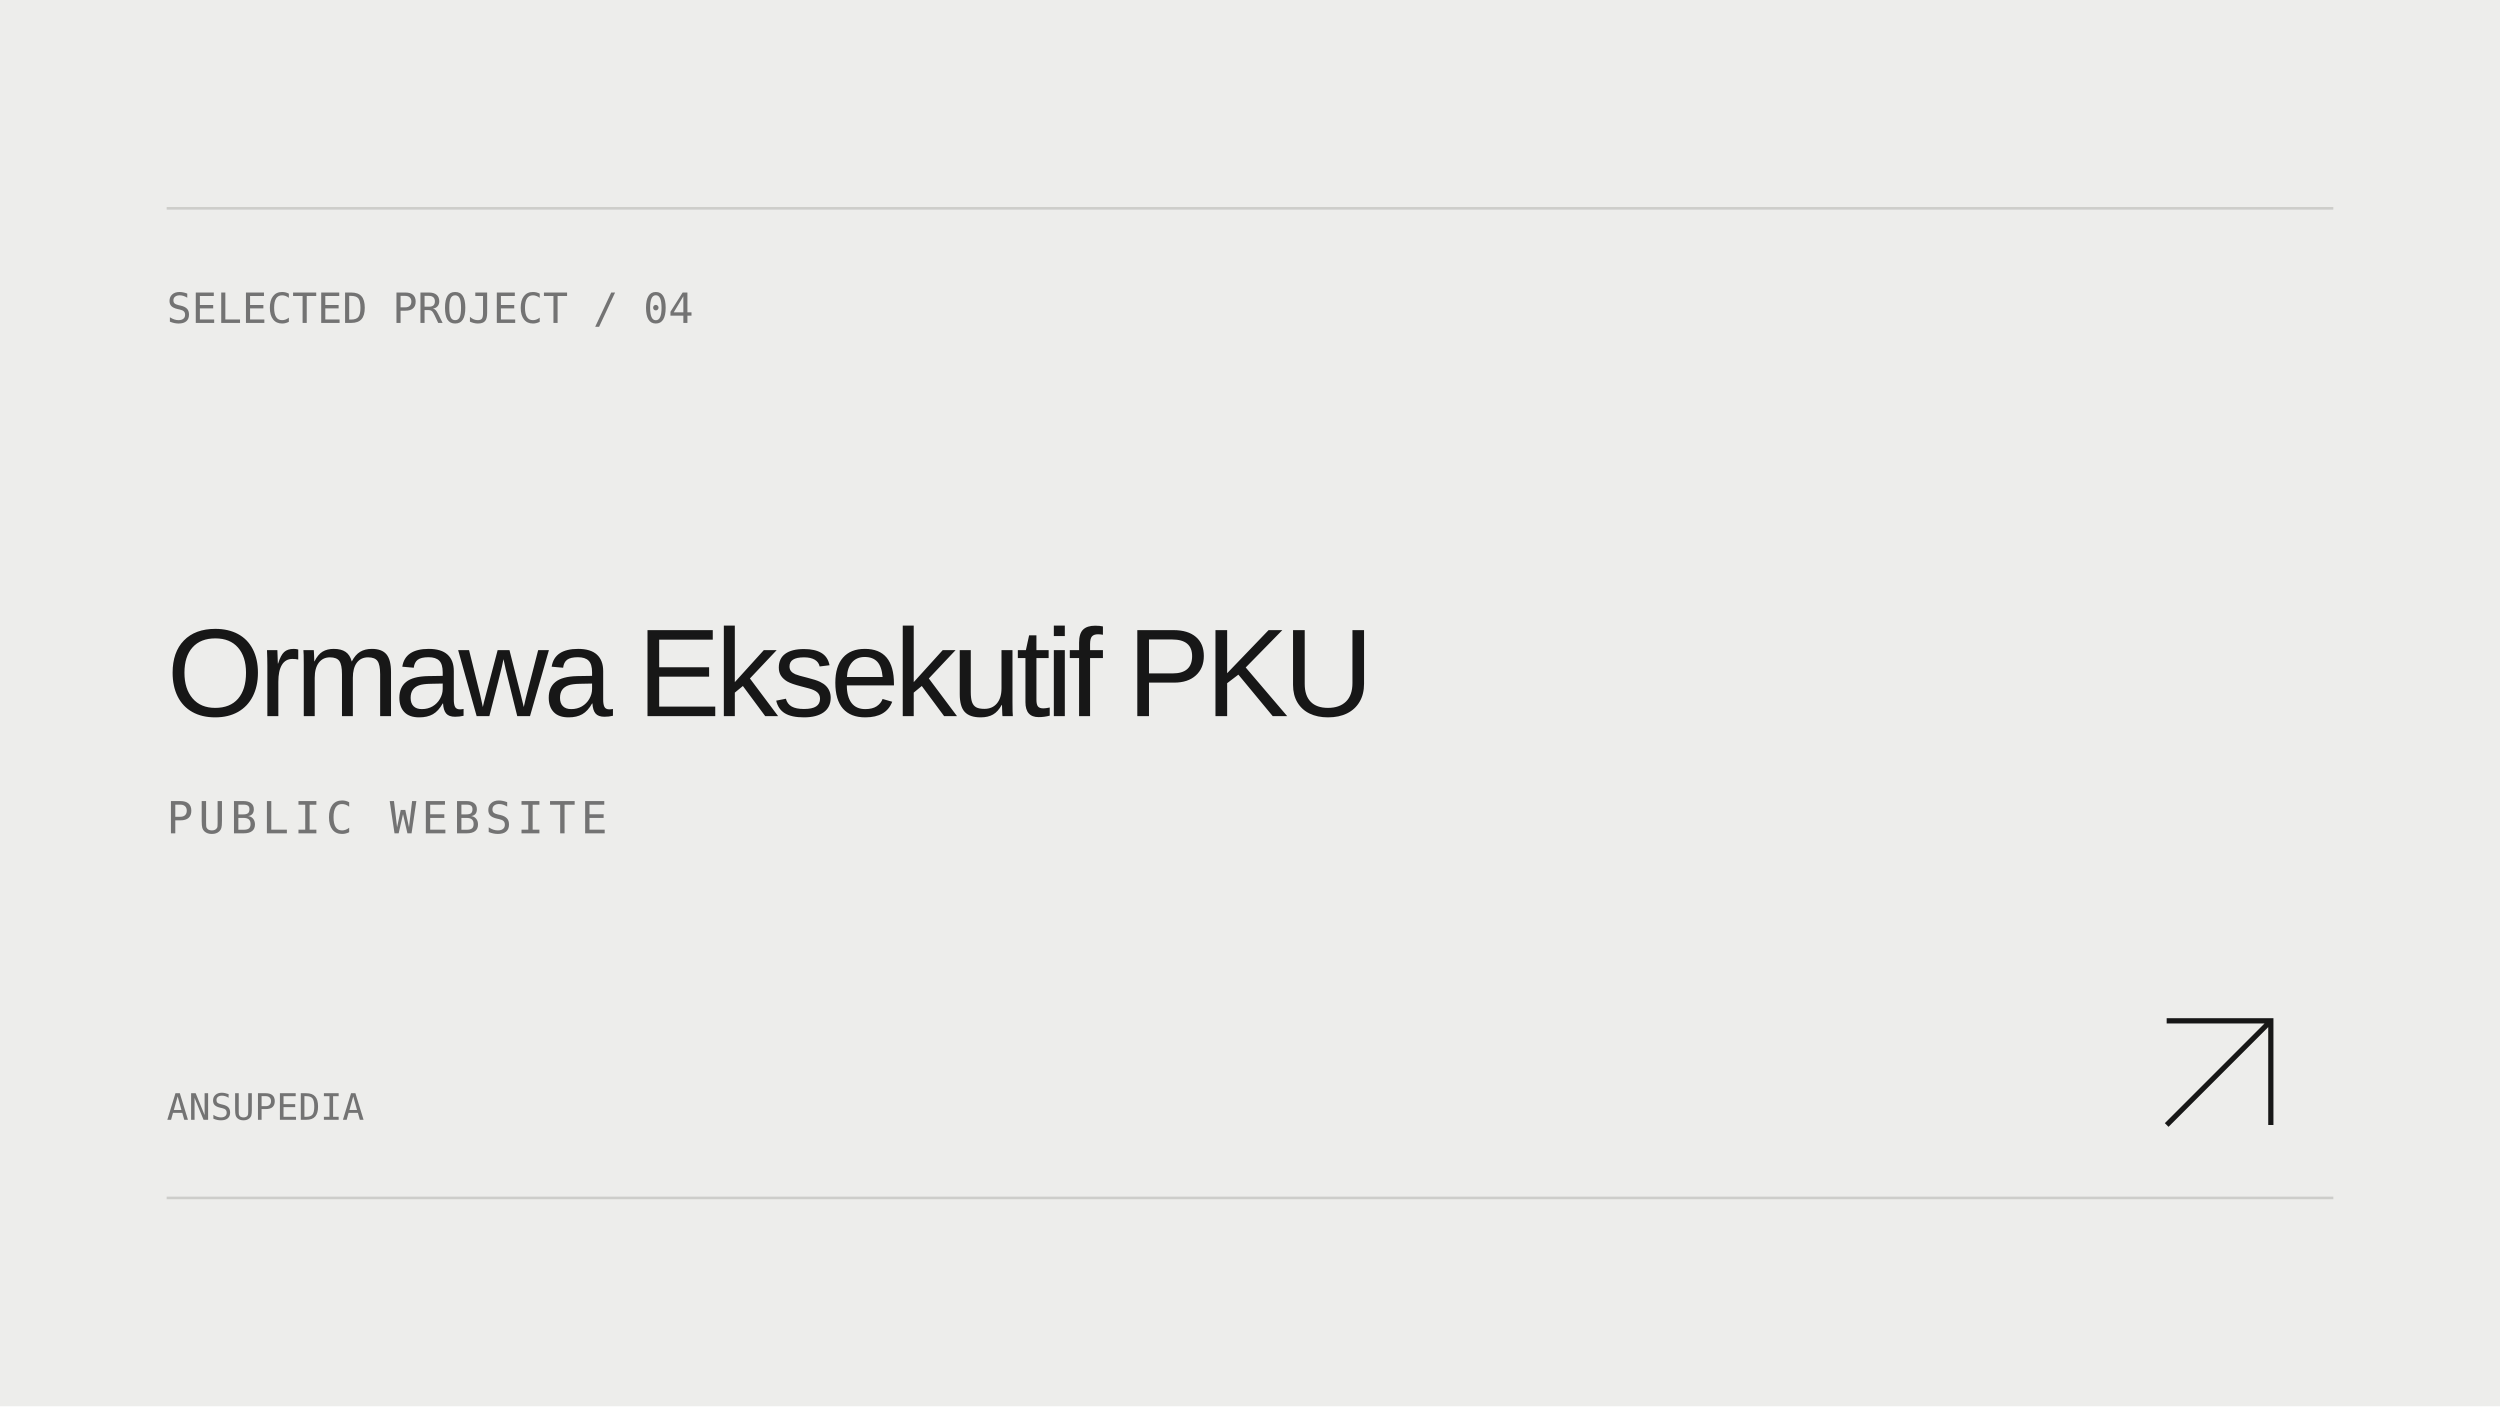
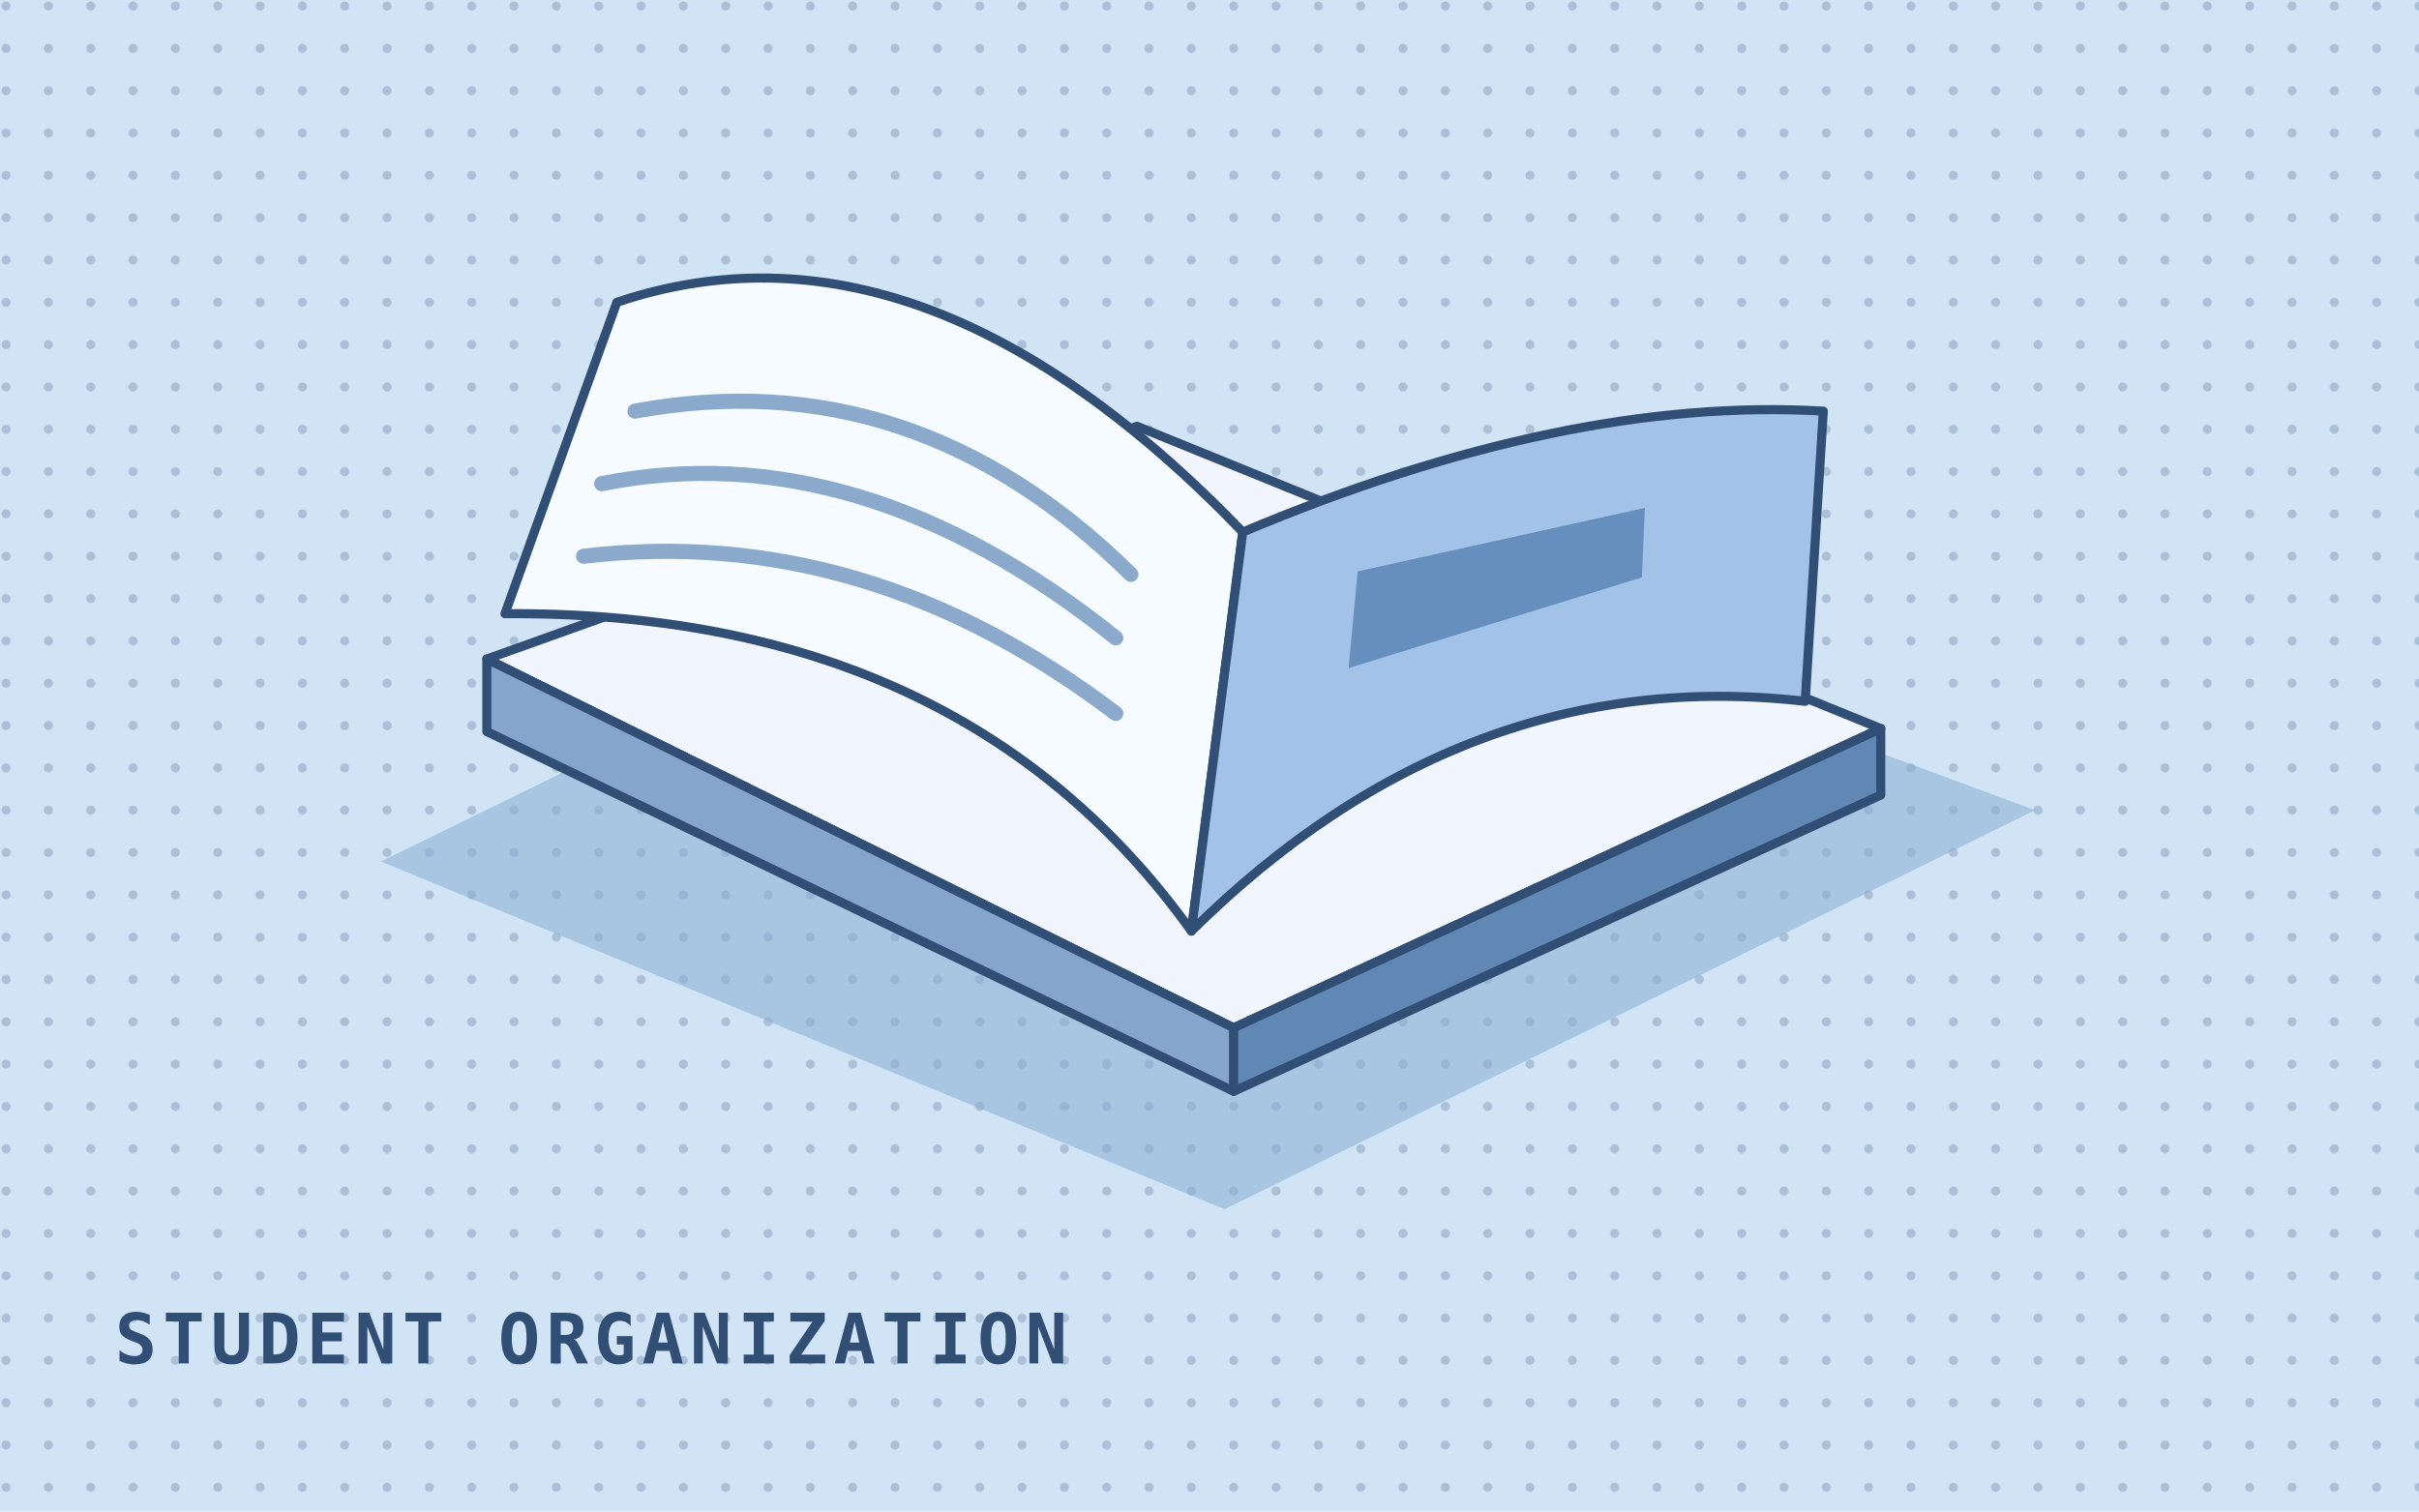
- <svg xmlns="http://www.w3.org/2000/svg" width="960" height="540" viewBox="0 0 960 540" role="img" aria-label="Ormawa Eksekutif PKU project title card">
-   <rect width="960" height="540" fill="#ededeb" />
-   <path d="M64 80H896M64 460H896" stroke="#cdcdca" />
-   <text x="64" y="124" fill="#737373" font-family="monospace" font-size="16">SELECTED PROJECT / 04</text>
-   <text x="64" y="275" fill="#171717" font-family="Arial,sans-serif" font-size="48" letter-spacing="-2">Ormawa Eksekutif PKU</text>
-   <text x="64" y="320" fill="#737373" font-family="monospace" font-size="17" letter-spacing="2">PUBLIC WEBSITE</text>
-   <text x="64" y="430" fill="#737373" font-family="monospace" font-size="14">ANSUPEDIA</text>
-   <path d="M832 392h40v40m-40 0 40-40" stroke="#171717" stroke-width="2" fill="none" />
+ <svg xmlns="http://www.w3.org/2000/svg" viewBox="0 0 800 500" role="img" aria-label="Ormawa Eksekutif PKU illustrated project cover">
+   <defs>
+     <pattern id="dots" width="14" height="14" patternUnits="userSpaceOnUse">
+       <circle cx="2" cy="2" r="1.5" fill="#314e75" opacity=".24" />
+     </pattern>
+   </defs>
+   <rect width="800" height="500" fill="#d1e4f6" />
+   <rect width="800" height="500" fill="url(#dots)" />
+   <g stroke="#314e75" stroke-width="3" stroke-linejoin="round" stroke-linecap="round">
+     <path d="M126 285 381 160 673 268 405 400Z" fill="#86abd1" opacity=".55" stroke="none" />
+     <path d="m161 218 215-77 246 100-214 99z" fill="#f1f6fe" />
+     <path d="m161 218 247 122v21L161 242z" fill="#85a5cd" />
+     <path d="m408 340 214-99v22l-214 98z" fill="#6188b4" />
+     <path d="m167 203 37-103q101-34 207 76l-17 132q-76-106-227-105z" fill="#f5fbff" />
+     <path d="m394 308 17-132q107-45 192-40l-6 96q-113-13-203 76z" fill="#a2c3e7" />
+     <path d="m210 136q92-17 164 54m-175-30q85-17 170 51m-176-27q93-11 176 52" fill="none" stroke="#8aa9cb" stroke-width="5" />
+     <path d="m449 189 95-21-1 23-97 30z" fill="#668fbe" stroke="none" />
+   </g>
+   <text x="38" y="451" font-size="23" font-weight="600" letter-spacing="2" font-family="monospace" fill="#314e75">STUDENT ORGANIZATION</text>
</svg>
